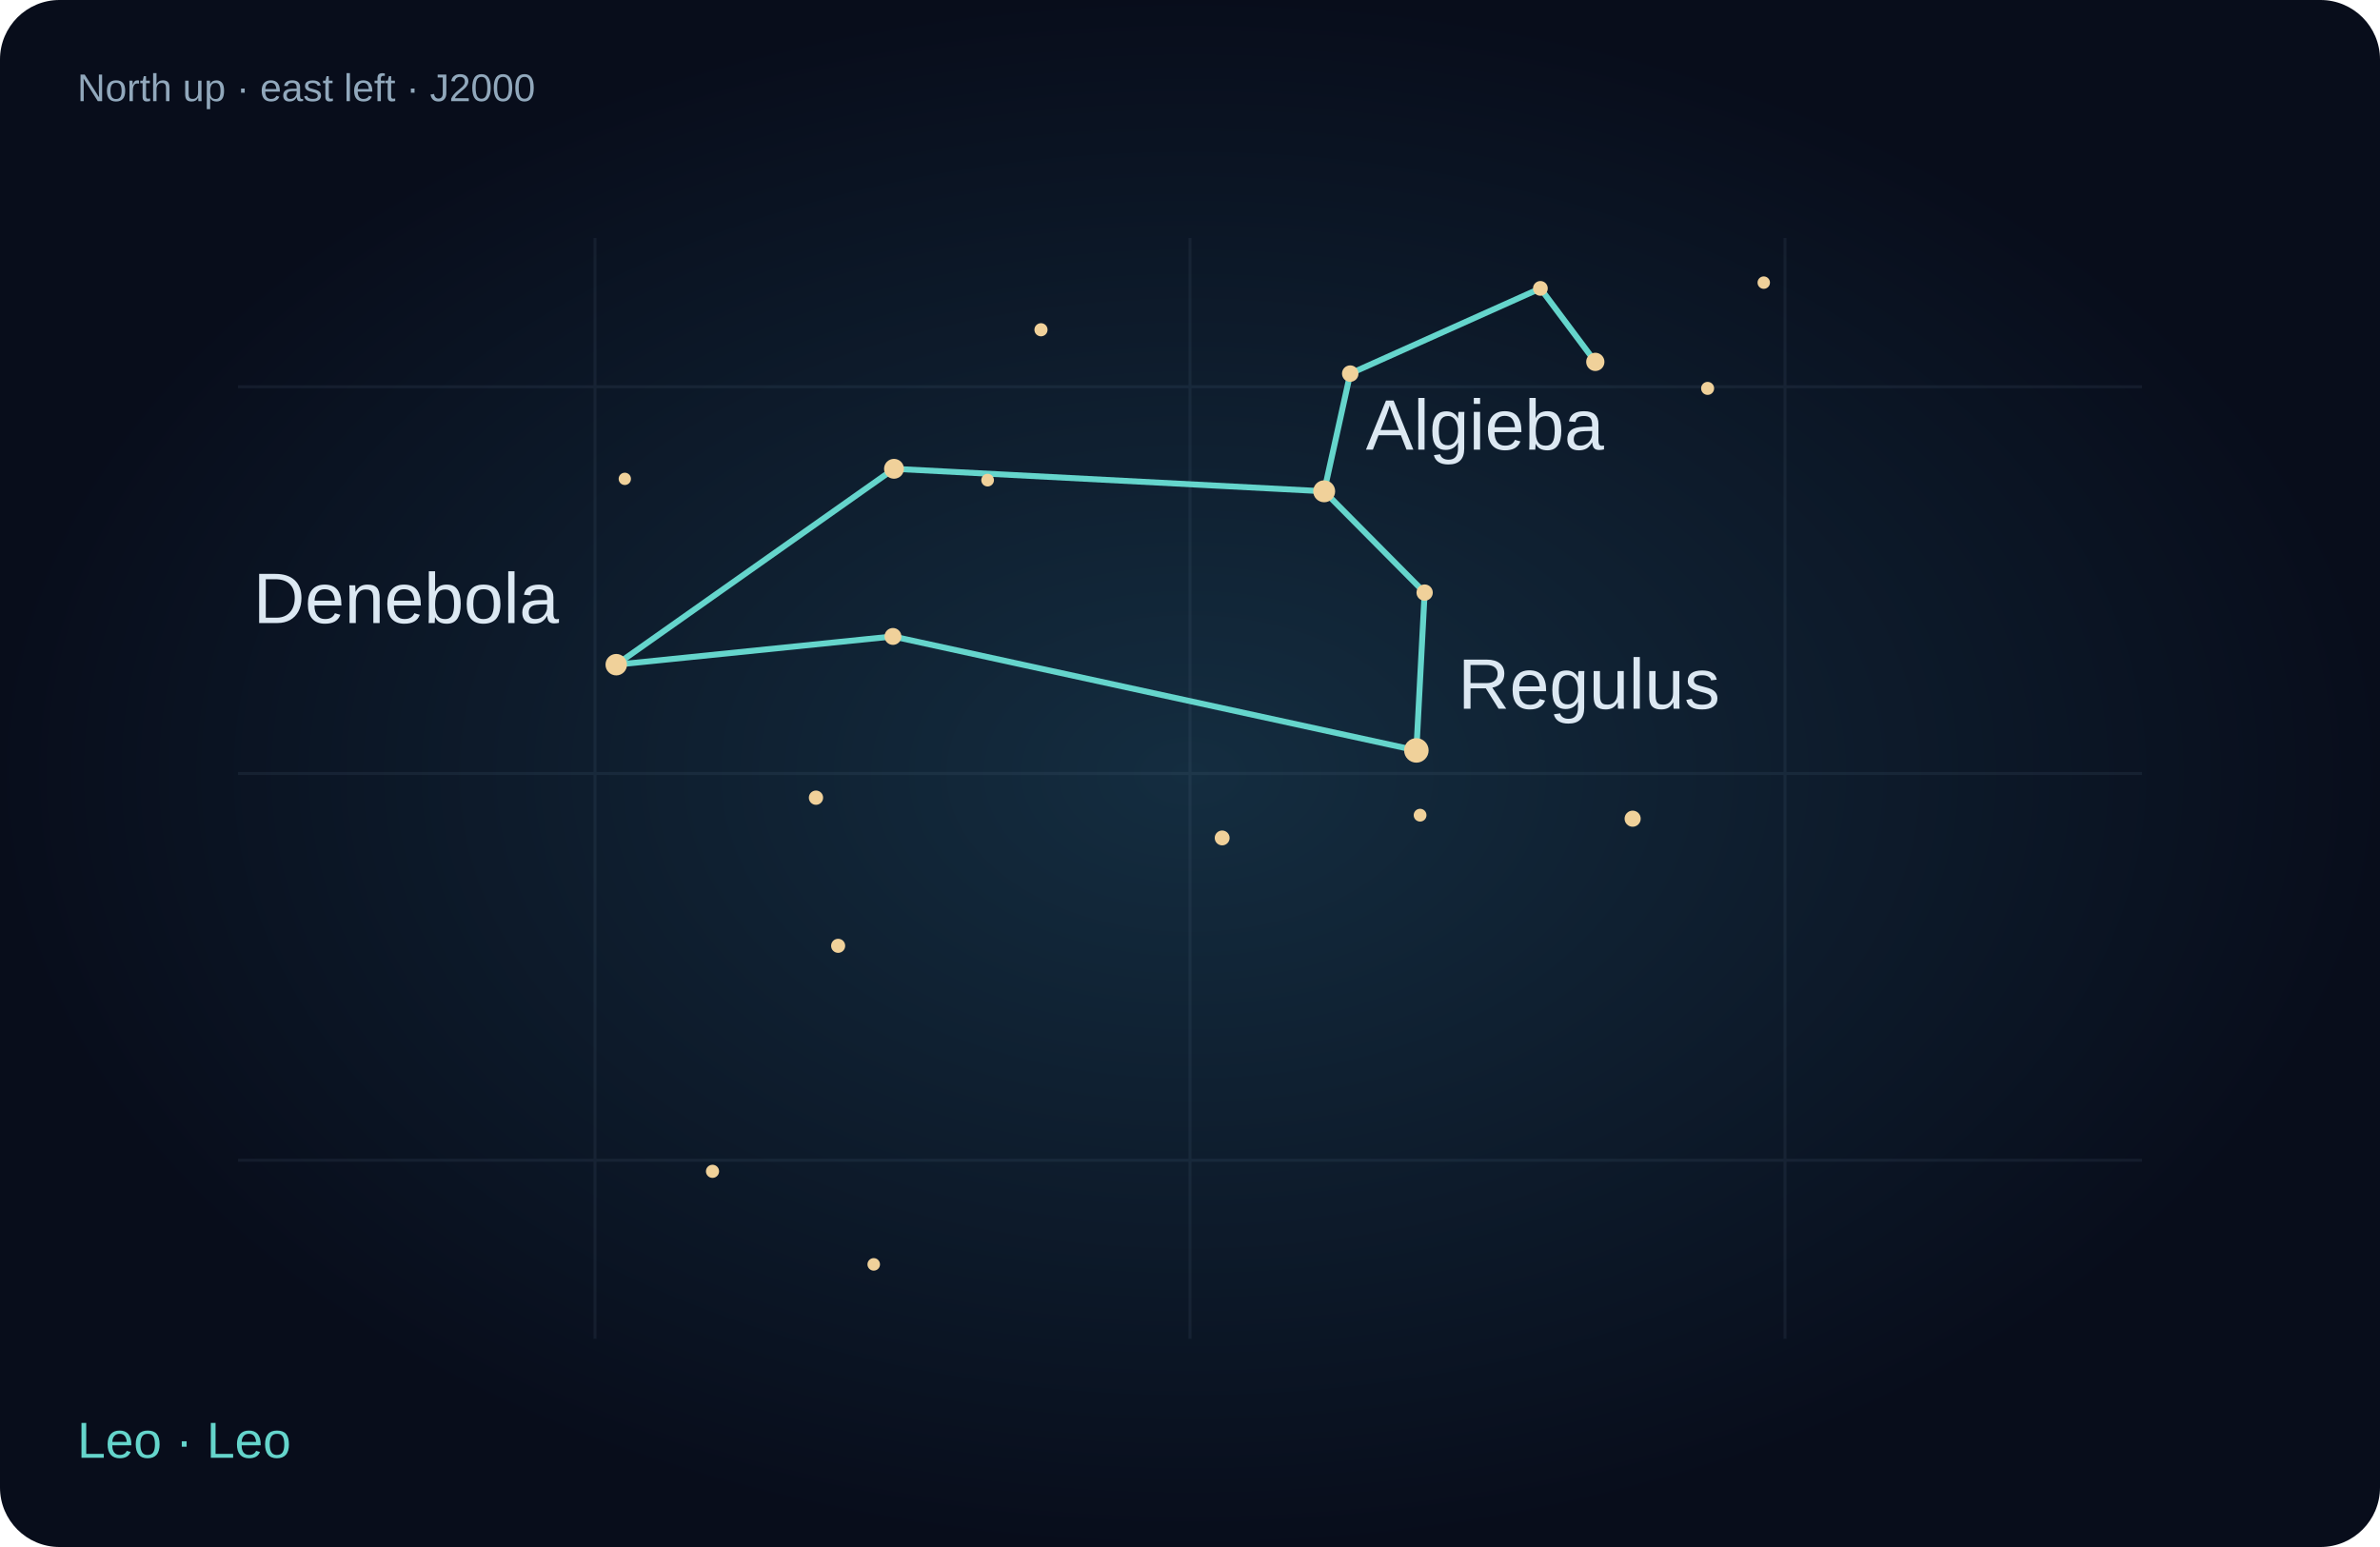
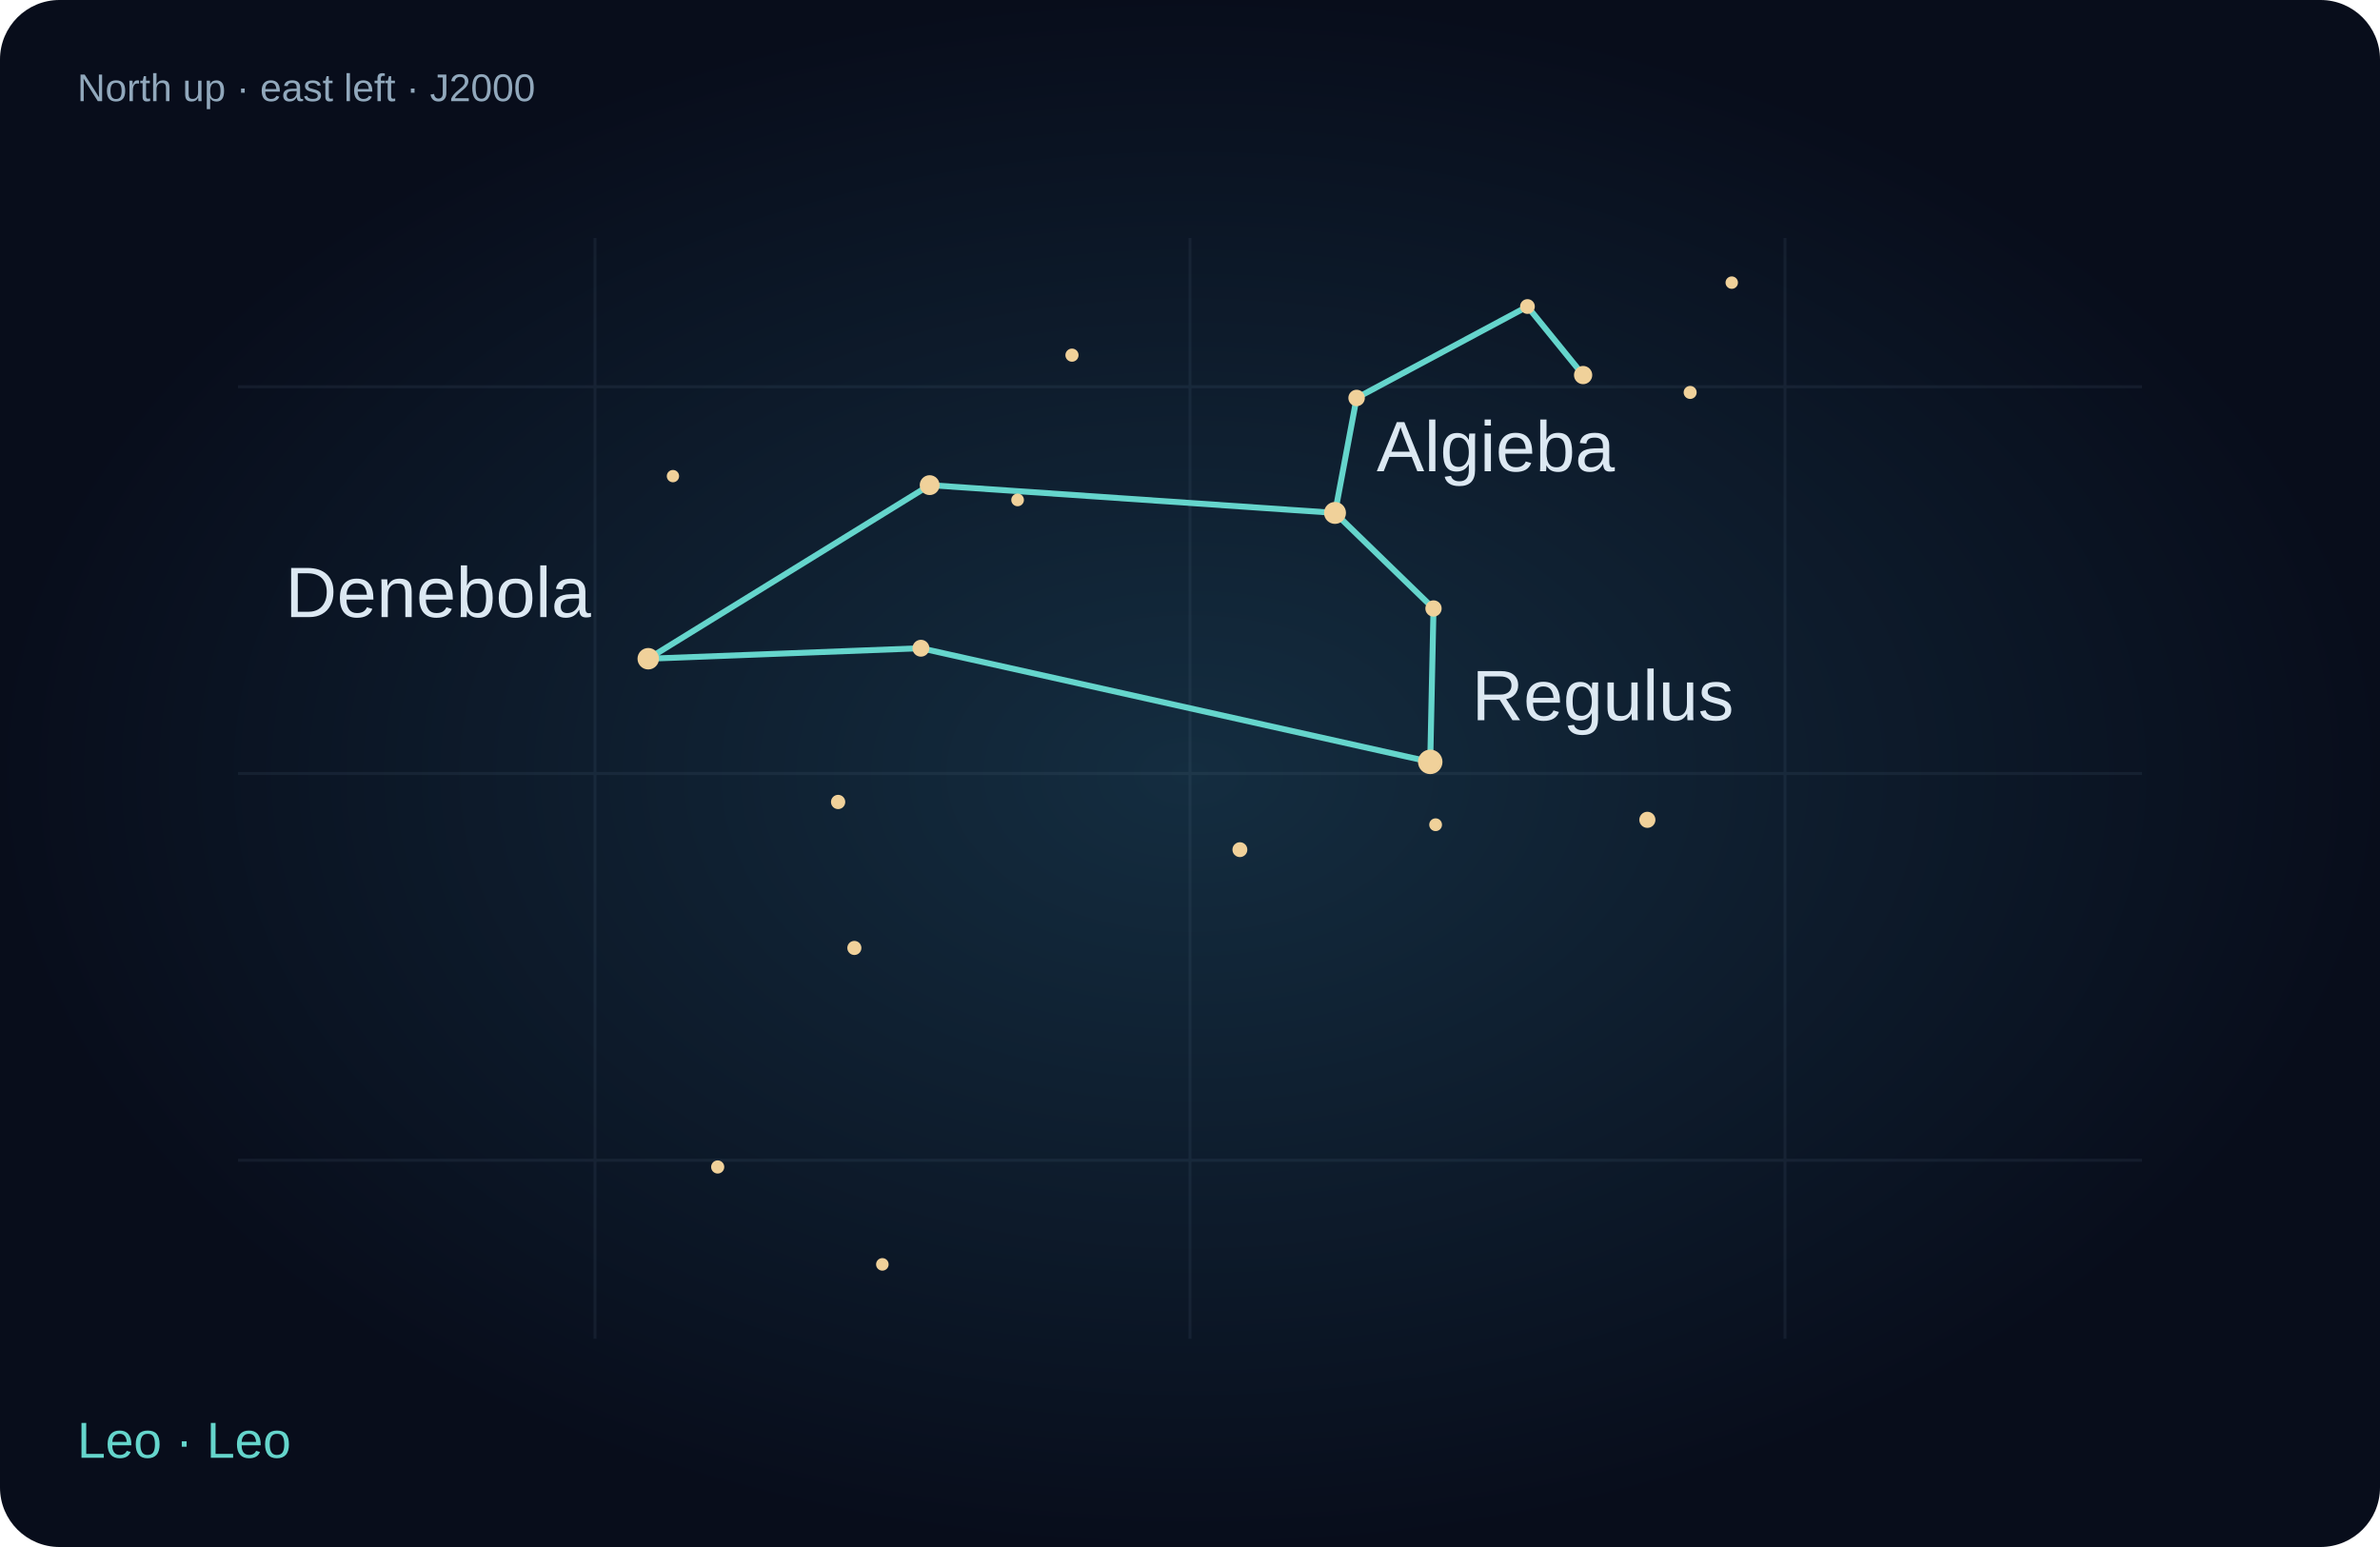
<svg xmlns="http://www.w3.org/2000/svg" width="800" height="520" viewBox="0 0 800 520" role="img" aria-label="Constellation finder chart Leo">
  <defs>
    <radialGradient id="bg">
      <stop stop-color="#142d40" />
      <stop offset="1" stop-color="#080d1b" />
    </radialGradient>
  </defs>
  <rect width="800" height="520" rx="20" fill="url(#bg)" />
  <g stroke="#67839c" stroke-opacity=".12">
    <path d="M80 130H720M80 260H720M80 390H720M200 80V450M400 80V450M600 80V450" />
  </g>
  <g fill="none" stroke="#65d5cc" stroke-width="2" stroke-linejoin="round">
-     <path d="M476.09,252.24 L478.87,199.19 L445.10,165.14 L300.50,157.58 L207.14,223.42 L300.15,213.93 L476.09,252.24" />
-     <path d="M445.10,165.14 L453.86,125.58 L517.78,96.94 L536.24,121.64" />
+     <path d="M480.75,256.09 L481.85,204.53 L448.74,172.41 L312.49,163.07 L217.90,221.42 L309.55,217.89 L480.75,256.09" />
+     <path d="M448.74,172.41 L456.00,133.77 L513.43,103.03 L532.14,126.07" />
  </g>
  <g fill="#f0d19a">
-     <circle cx="592.86" cy="95.00" r="2.09" />
-     <circle cx="573.99" cy="130.55" r="2.19" />
-     <circle cx="548.79" cy="275.19" r="2.71" />
-     <circle cx="536.24" cy="121.64" r="3.07" />
-     <circle cx="517.78" cy="96.94" r="2.48" />
-     <circle cx="478.87" cy="199.19" r="2.74" />
-     <circle cx="477.34" cy="274.01" r="2.15" />
-     <circle cx="476.09" cy="252.24" r="4.12" />
-     <circle cx="453.86" cy="125.58" r="2.77" />
-     <circle cx="445.10" cy="165.14" r="3.69" />
-     <circle cx="410.81" cy="281.66" r="2.50" />
-     <circle cx="349.91" cy="110.84" r="2.21" />
-     <circle cx="331.97" cy="161.39" r="2.13" />
-     <circle cx="300.50" cy="157.58" r="3.34" />
-     <circle cx="300.15" cy="213.93" r="2.84" />
-     <circle cx="293.69" cy="425.00" r="2.11" />
-     <circle cx="281.73" cy="317.92" r="2.37" />
-     <circle cx="274.28" cy="268.13" r="2.40" />
-     <circle cx="239.50" cy="393.72" r="2.21" />
-     <circle cx="210.02" cy="160.96" r="2.07" />
-     <circle cx="207.14" cy="223.42" r="3.61" />
+     <circle cx="582.10" cy="95.00" r="2.09" />
+     <circle cx="568.12" cy="131.91" r="2.19" />
+     <circle cx="553.74" cy="275.57" r="2.71" />
+     <circle cx="532.14" cy="126.07" r="3.07" />
+     <circle cx="513.43" cy="103.03" r="2.48" />
+     <circle cx="481.85" cy="204.53" r="2.74" />
+     <circle cx="482.56" cy="277.22" r="2.15" />
+     <circle cx="480.75" cy="256.09" r="4.12" />
+     <circle cx="456.00" cy="133.77" r="2.77" />
+     <circle cx="448.74" cy="172.41" r="3.69" />
+     <circle cx="416.77" cy="285.60" r="2.50" />
+     <circle cx="360.33" cy="119.38" r="2.21" />
+     <circle cx="342.05" cy="168.04" r="2.13" />
+     <circle cx="312.49" cy="163.07" r="3.34" />
+     <circle cx="309.55" cy="217.89" r="2.84" />
+     <circle cx="296.59" cy="425.00" r="2.11" />
+     <circle cx="287.18" cy="318.64" r="2.37" />
+     <circle cx="281.72" cy="269.57" r="2.40" />
+     <circle cx="241.24" cy="392.26" r="2.21" />
+     <circle cx="226.20" cy="160.04" r="2.07" />
+     <circle cx="217.90" cy="221.42" r="3.61" />
  </g>
  <g fill="#dce8f2" font-family="Arial,sans-serif" font-size="24">
-     <text x="490.09" y="238.24">Regulus</text>
-     <text x="459.10" y="151.14">Algieba</text>
-     <text x="85.14" y="209.42">Denebola</text>
+     <text x="494.75" y="242.09">Regulus</text>
+     <text x="462.74" y="158.41">Algieba</text>
+     <text x="95.90" y="207.42">Denebola</text>
  </g>
  <text x="26" y="34" fill="#91a8bc" font-family="Arial,sans-serif" font-size="13">North up · east left · J2000</text>
  <text x="26" y="490" fill="#65d5cc" font-family="Arial,sans-serif" font-size="17">Leo · Leo</text>
</svg>
